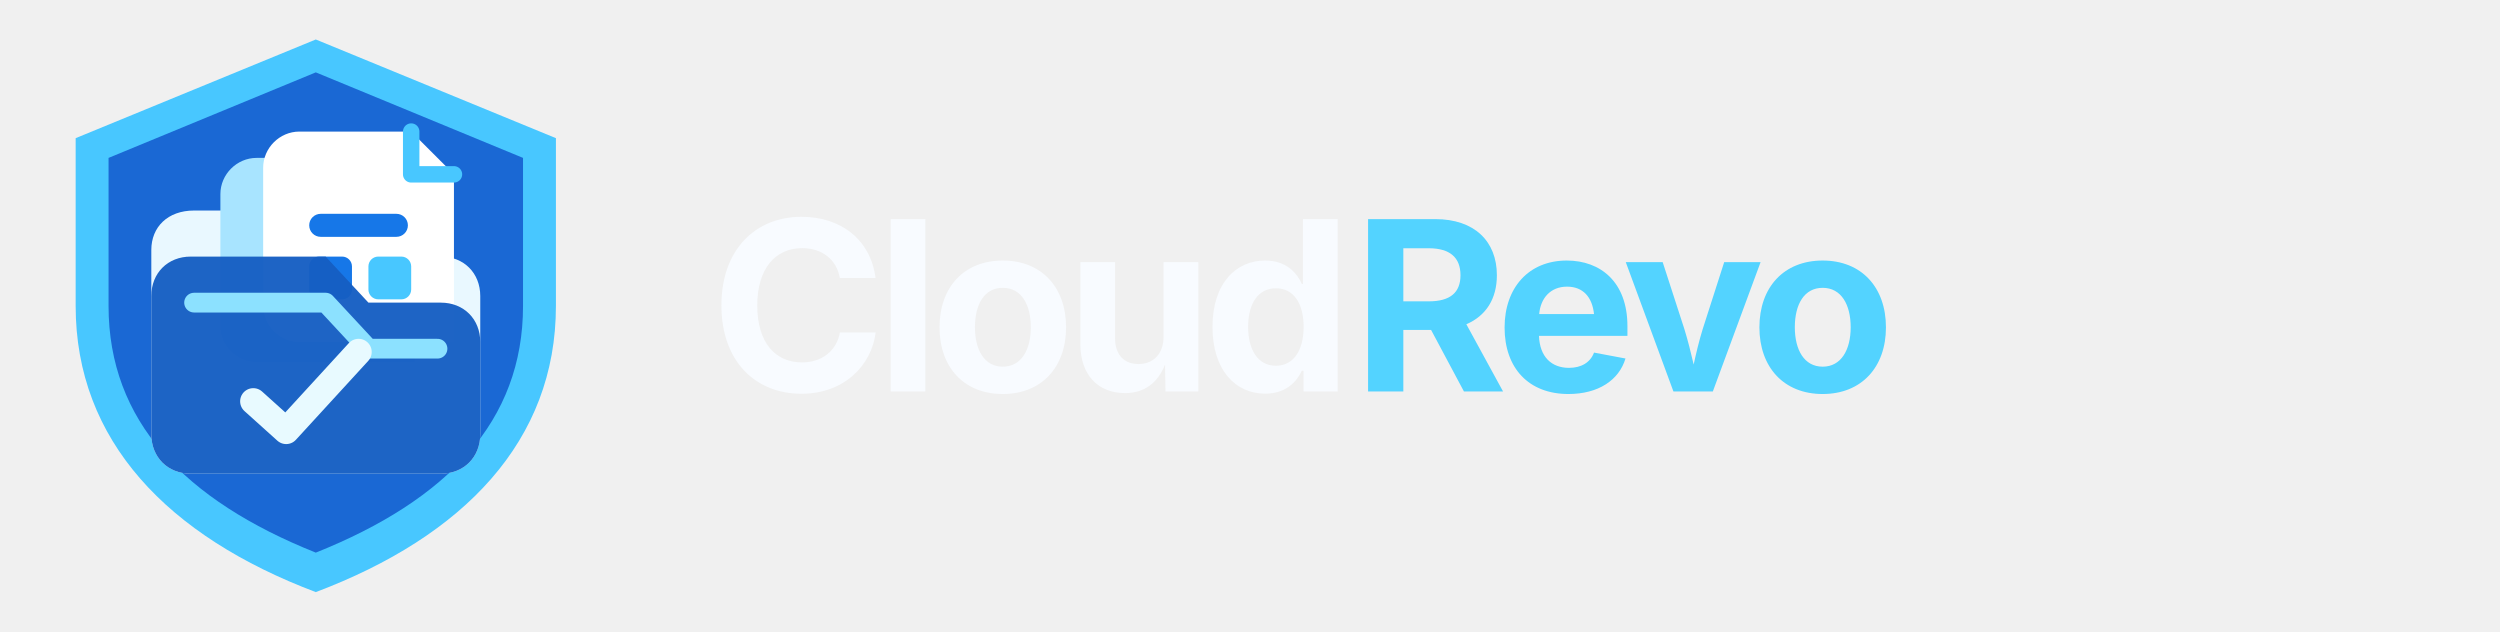
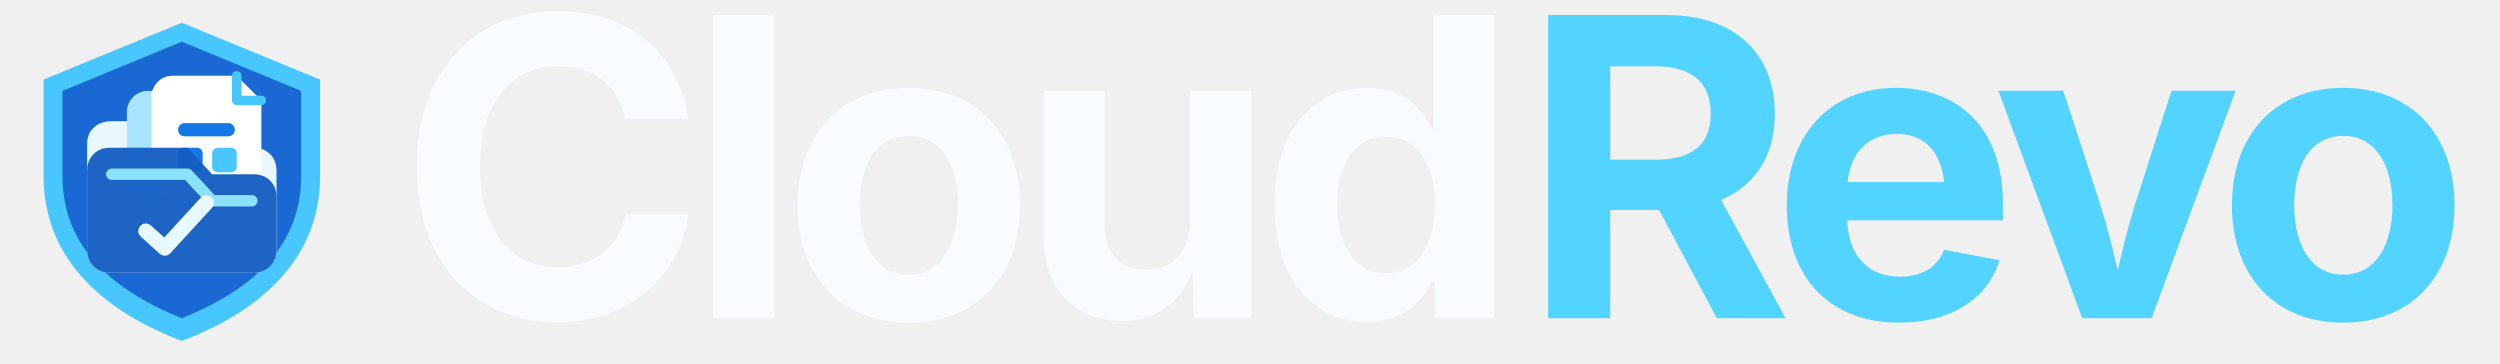
- <svg xmlns="http://www.w3.org/2000/svg" viewBox="0 0 760 192" role="img" aria-labelledby="title desc">
+ <svg xmlns="http://www.w3.org/2000/svg" viewBox="0 0 1320 192" role="img" aria-labelledby="title desc">
  <path d="M96 12 169 42v51c0 41-28 70-73 87-45-17-73-46-73-87V42l73-30Z" fill="#48c7ff" />
  <path d="M96 22 159 48v45c0 35-23 59-63 75-40-16-63-40-63-75V48l63-26Z" fill="#1a68d4" />
  <path d="M59 64h40l13 14h22c7 0 12 5 12 12v42c0 7-5 12-12 12H58c-7 0-12-5-12-12V76c0-7 5-12 13-12Z" fill="#e9f8ff" />
  <path d="M78 48h35l13 13v49H78c-6 0-11-5-11-11V59c0-6 5-11 11-11Z" fill="#a8e4ff" />
  <path d="M91 40h34l13 13v51H91c-6 0-11-5-11-11V51c0-6 5-11 11-11Z" fill="#fff" />
  <path d="M125 40v13h13" fill="none" stroke="#48c7ff" stroke-linecap="round" stroke-linejoin="round" stroke-width="5" />
  <rect x="94" y="65" width="30" height="7" rx="3.5" fill="#1677e8" />
  <rect x="94" y="78" width="13" height="13" rx="3" fill="#1677e8" />
  <rect x="112" y="78" width="13" height="13" rx="3" fill="#48c7ff" />
  <path d="M58 78h41l13 14h22c7 0 12 5 12 12v28c0 7-5 12-12 12H58c-7 0-12-5-12-12V90c0-7 5-12 12-12Z" fill="#155ec3" opacity=".96" />
  <path d="M59 92h40l13 14h21" fill="none" stroke="#8ce1ff" stroke-linecap="round" stroke-linejoin="round" stroke-width="6" />
  <path d="m77 122 10 9 22-24" fill="none" stroke="#e8faff" stroke-linecap="round" stroke-linejoin="round" stroke-width="8" />
-   <text x="216" y="119" fill="#f8fbff" font-family="ui-sans-serif, system-ui, -apple-system, BlinkMacSystemFont, &quot;Segoe UI&quot;, sans-serif" font-size="72" font-weight="700" letter-spacing="-3">Cloud<tspan fill="#53d3ff">Revo</tspan>
+   <text x="210" y="168" fill="#f8fbff" font-family="ui-sans-serif, system-ui, -apple-system, BlinkMacSystemFont, &quot;Segoe UI&quot;, sans-serif" font-size="220" font-weight="700" letter-spacing="-10">Cloud<tspan fill="#53d3ff">Revo</tspan>
  </text>
</svg>
